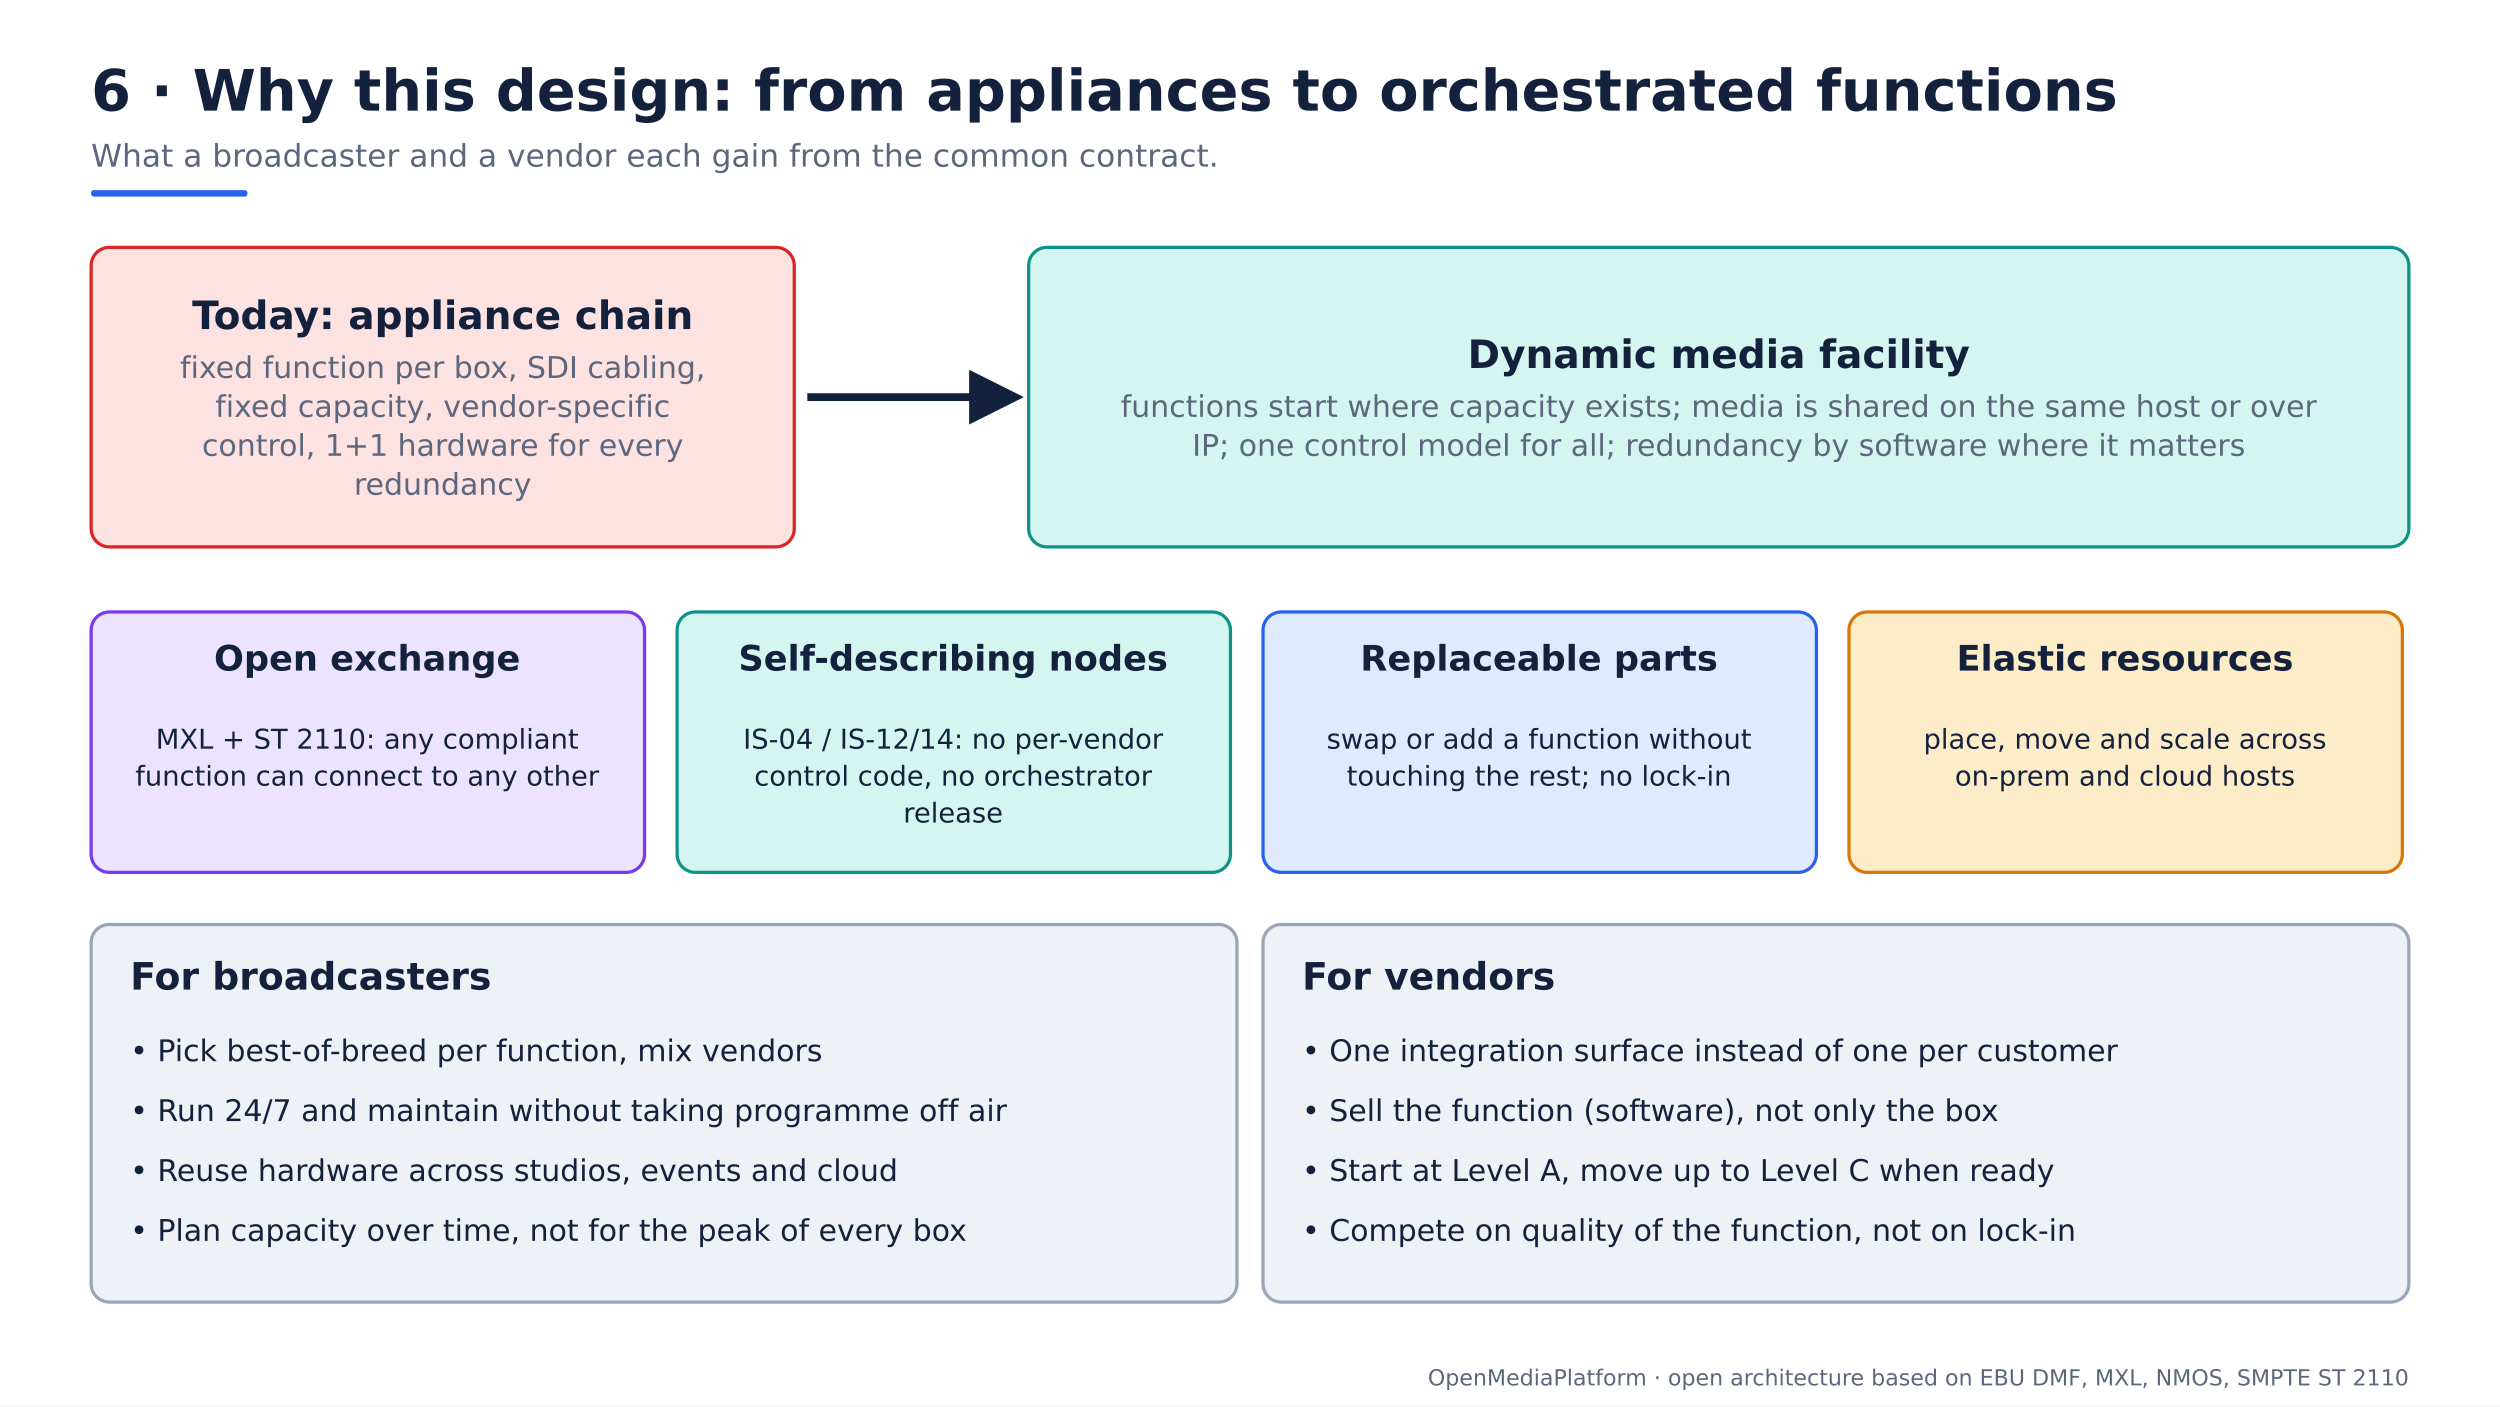
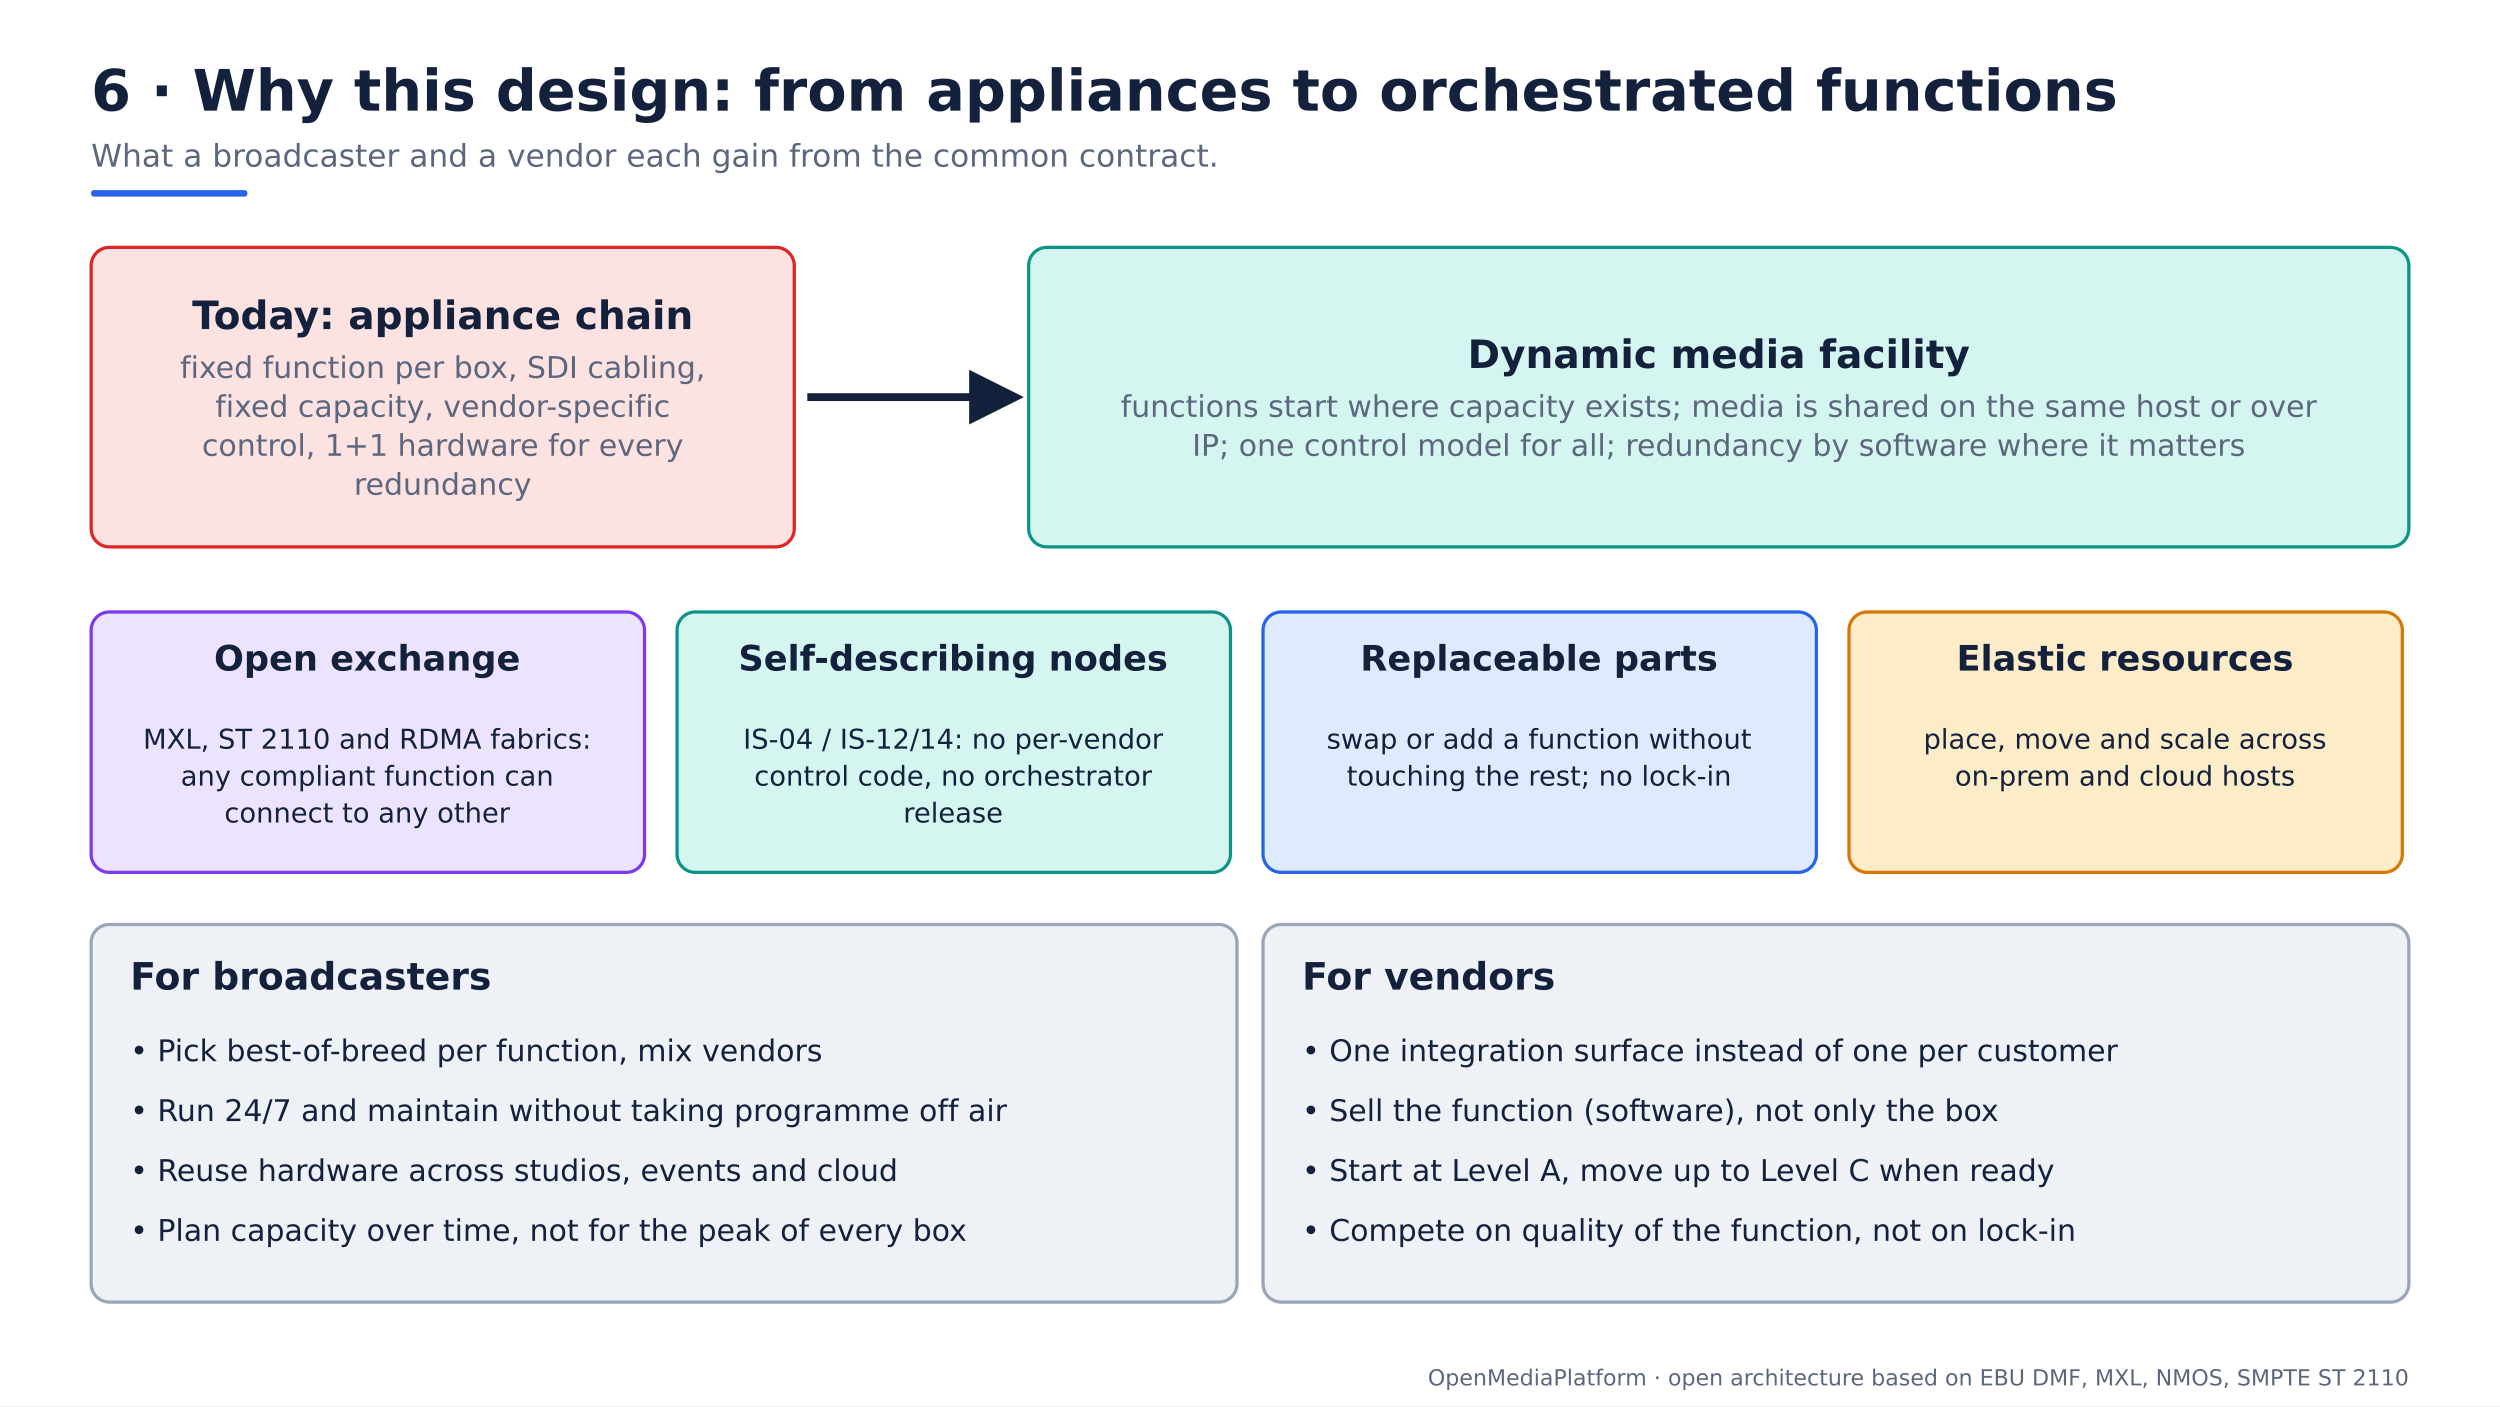
<svg xmlns="http://www.w3.org/2000/svg" width="1920" height="1080" viewBox="0 0 1920 1080" font-family="DejaVu Sans, Helvetica, Arial, sans-serif">
  <defs>
    <marker id="a_ink" viewBox="0 0 10 10" refX="8.5" refY="5" markerWidth="7" markerHeight="7" orient="auto-start-reverse">
      <path d="M0,0 L10,5 L0,10 z" fill="#14213d" />
    </marker>
    <marker id="as_ink" viewBox="0 0 10 10" refX="1.5" refY="5" markerWidth="7" markerHeight="7" orient="auto">
      <path d="M10,0 L0,5 L10,10 z" fill="#14213d" />
    </marker>
    <marker id="a_blue" viewBox="0 0 10 10" refX="8.5" refY="5" markerWidth="7" markerHeight="7" orient="auto-start-reverse">
      <path d="M0,0 L10,5 L0,10 z" fill="#2563eb" />
    </marker>
    <marker id="as_blue" viewBox="0 0 10 10" refX="1.5" refY="5" markerWidth="7" markerHeight="7" orient="auto">
      <path d="M10,0 L0,5 L10,10 z" fill="#2563eb" />
    </marker>
    <marker id="a_teal" viewBox="0 0 10 10" refX="8.5" refY="5" markerWidth="7" markerHeight="7" orient="auto-start-reverse">
      <path d="M0,0 L10,5 L0,10 z" fill="#0d9488" />
    </marker>
    <marker id="as_teal" viewBox="0 0 10 10" refX="1.5" refY="5" markerWidth="7" markerHeight="7" orient="auto">
      <path d="M10,0 L0,5 L10,10 z" fill="#0d9488" />
    </marker>
    <marker id="a_amber" viewBox="0 0 10 10" refX="8.5" refY="5" markerWidth="7" markerHeight="7" orient="auto-start-reverse">
      <path d="M0,0 L10,5 L0,10 z" fill="#d97706" />
    </marker>
    <marker id="as_amber" viewBox="0 0 10 10" refX="1.5" refY="5" markerWidth="7" markerHeight="7" orient="auto">
      <path d="M10,0 L0,5 L10,10 z" fill="#d97706" />
    </marker>
    <marker id="a_red" viewBox="0 0 10 10" refX="8.5" refY="5" markerWidth="7" markerHeight="7" orient="auto-start-reverse">
      <path d="M0,0 L10,5 L0,10 z" fill="#dc2626" />
    </marker>
    <marker id="as_red" viewBox="0 0 10 10" refX="1.5" refY="5" markerWidth="7" markerHeight="7" orient="auto">
      <path d="M10,0 L0,5 L10,10 z" fill="#dc2626" />
    </marker>
    <marker id="a_violet" viewBox="0 0 10 10" refX="8.5" refY="5" markerWidth="7" markerHeight="7" orient="auto-start-reverse">
      <path d="M0,0 L10,5 L0,10 z" fill="#7c3aed" />
    </marker>
    <marker id="as_violet" viewBox="0 0 10 10" refX="1.5" refY="5" markerWidth="7" markerHeight="7" orient="auto">
      <path d="M10,0 L0,5 L10,10 z" fill="#7c3aed" />
    </marker>
    <marker id="a_mute" viewBox="0 0 10 10" refX="8.5" refY="5" markerWidth="7" markerHeight="7" orient="auto-start-reverse">
      <path d="M0,0 L10,5 L0,10 z" fill="#5c677d" />
    </marker>
    <marker id="as_mute" viewBox="0 0 10 10" refX="1.5" refY="5" markerWidth="7" markerHeight="7" orient="auto">
      <path d="M10,0 L0,5 L10,10 z" fill="#5c677d" />
    </marker>
+     <marker id="a_pink" viewBox="0 0 10 10" refX="8.5" refY="5" markerWidth="7" markerHeight="7" orient="auto-start-reverse">
+       <path d="M0,0 L10,5 L0,10 z" fill="#db2777" />
+     </marker>
+     <marker id="as_pink" viewBox="0 0 10 10" refX="1.5" refY="5" markerWidth="7" markerHeight="7" orient="auto">
+       <path d="M10,0 L0,5 L10,10 z" fill="#db2777" />
+     </marker>
  </defs>
  <rect width="1920" height="1080" fill="#ffffff" />
  <text x="70" y="85" font-size="44" font-weight="700" fill="#14213d">6 · Why this design: from appliances to orchestrated functions</text>
  <text x="70" y="128" font-size="24" fill="#5c677d">What a broadcaster and a vendor each gain from the common contract.</text>
  <rect x="70" y="146" width="120" height="5" rx="2" fill="#2563eb" />
  <rect x="70" y="190" width="540" height="230" rx="14" fill="#fde2e2" stroke="#dc2626" stroke-width="2.5" />
  <text x="340.0" y="252.7" text-anchor="middle" font-size="30" font-weight="700" fill="#14213d">Today: appliance chain</text>
  <text x="340.0" y="290.272" text-anchor="middle" font-size="23" fill="#5c677d">fixed function per box, SDI cabling,</text>
  <text x="340.0" y="320.172" text-anchor="middle" font-size="23" fill="#5c677d">fixed capacity, vendor-specific</text>
  <text x="340.0" y="350.072" text-anchor="middle" font-size="23" fill="#5c677d">control, 1+1 hardware for every</text>
  <text x="340.0" y="379.972" text-anchor="middle" font-size="23" fill="#5c677d">redundancy</text>
  <line x1="620" y1="305" x2="780" y2="305" stroke="#14213d" stroke-width="6" marker-end="url(#a_ink)" />
  <rect x="790" y="190" width="1060" height="230" rx="14" fill="#d5f5f0" stroke="#0d9488" stroke-width="2.5" />
  <text x="1320.0" y="282.6" text-anchor="middle" font-size="30" font-weight="700" fill="#14213d">Dynamic media facility</text>
  <text x="1320.0" y="320.172" text-anchor="middle" font-size="23" fill="#5c677d">functions start where capacity exists; media is shared on the same host or over</text>
  <text x="1320.0" y="350.072" text-anchor="middle" font-size="23" fill="#5c677d">IP; one control model for all; redundancy by software where it matters</text>
  <rect x="70" y="470" width="425" height="200" rx="14" fill="#ece4ff" stroke="#7c3aed" stroke-width="2.5" />
  <text x="282" y="515" text-anchor="middle" font-size="27" font-weight="700" fill="#14213d">Open exchange</text>
-   <text x="282" y="575.0" text-anchor="middle" font-size="21" fill="#14213d">MXL + ST 2110: any compliant</text>
-   <text x="282" y="603.35" text-anchor="middle" font-size="21" fill="#14213d">function can connect to any other</text>
+   <text x="282" y="575.0" text-anchor="middle" font-size="21" fill="#14213d">MXL, ST 2110 and RDMA fabrics:</text>
+   <text x="282" y="603.35" text-anchor="middle" font-size="21" fill="#14213d">any compliant function can</text>
+   <text x="282" y="631.7" text-anchor="middle" font-size="21" fill="#14213d">connect to any other</text>
  <rect x="520" y="470" width="425" height="200" rx="14" fill="#d5f5f0" stroke="#0d9488" stroke-width="2.5" />
  <text x="732" y="515" text-anchor="middle" font-size="27" font-weight="700" fill="#14213d">Self-describing nodes</text>
  <text x="732" y="575.0" text-anchor="middle" font-size="21" fill="#14213d">IS-04 / IS-12/14: no per-vendor</text>
  <text x="732" y="603.35" text-anchor="middle" font-size="21" fill="#14213d">control code, no orchestrator</text>
  <text x="732" y="631.7" text-anchor="middle" font-size="21" fill="#14213d">release</text>
  <rect x="970" y="470" width="425" height="200" rx="14" fill="#e0eaff" stroke="#2563eb" stroke-width="2.5" />
  <text x="1182" y="515" text-anchor="middle" font-size="27" font-weight="700" fill="#14213d">Replaceable parts</text>
  <text x="1182" y="575.0" text-anchor="middle" font-size="21" fill="#14213d">swap or add a function without</text>
  <text x="1182" y="603.35" text-anchor="middle" font-size="21" fill="#14213d">touching the rest; no lock-in</text>
  <rect x="1420" y="470" width="425" height="200" rx="14" fill="#fdecc8" stroke="#d97706" stroke-width="2.5" />
  <text x="1632" y="515" text-anchor="middle" font-size="27" font-weight="700" fill="#14213d">Elastic resources</text>
  <text x="1632" y="575.0" text-anchor="middle" font-size="21" fill="#14213d">place, move and scale across</text>
  <text x="1632" y="603.35" text-anchor="middle" font-size="21" fill="#14213d">on-prem and cloud hosts</text>
  <rect x="70" y="710" width="880" height="290" rx="14" fill="#eef1f6" stroke="#9aa5b8" stroke-width="2.5" />
  <text x="100" y="760" text-anchor="start" font-size="29" font-weight="700" fill="#14213d">For broadcasters</text>
  <text x="100" y="815" text-anchor="start" font-size="23" font-weight="400" fill="#14213d">• Pick best-of-breed per function, mix vendors</text>
  <text x="100" y="861" text-anchor="start" font-size="23" font-weight="400" fill="#14213d">• Run 24/7 and maintain without taking programme off air</text>
  <text x="100" y="907" text-anchor="start" font-size="23" font-weight="400" fill="#14213d">• Reuse hardware across studios, events and cloud</text>
  <text x="100" y="953" text-anchor="start" font-size="23" font-weight="400" fill="#14213d">• Plan capacity over time, not for the peak of every box</text>
  <rect x="970" y="710" width="880" height="290" rx="14" fill="#eef1f6" stroke="#9aa5b8" stroke-width="2.5" />
  <text x="1000" y="760" text-anchor="start" font-size="29" font-weight="700" fill="#14213d">For vendors</text>
  <text x="1000" y="815" text-anchor="start" font-size="23" font-weight="400" fill="#14213d">• One integration surface instead of one per customer</text>
  <text x="1000" y="861" text-anchor="start" font-size="23" font-weight="400" fill="#14213d">• Sell the function (software), not only the box</text>
  <text x="1000" y="907" text-anchor="start" font-size="23" font-weight="400" fill="#14213d">• Start at Level A, move up to Level C when ready</text>
  <text x="1000" y="953" text-anchor="start" font-size="23" font-weight="400" fill="#14213d">• Compete on quality of the function, not on lock-in</text>
  <text x="1850" y="1064" text-anchor="end" font-size="17" fill="#5c677d">OpenMediaPlatform · open architecture based on EBU DMF, MXL, NMOS, SMPTE ST 2110</text>
</svg>
